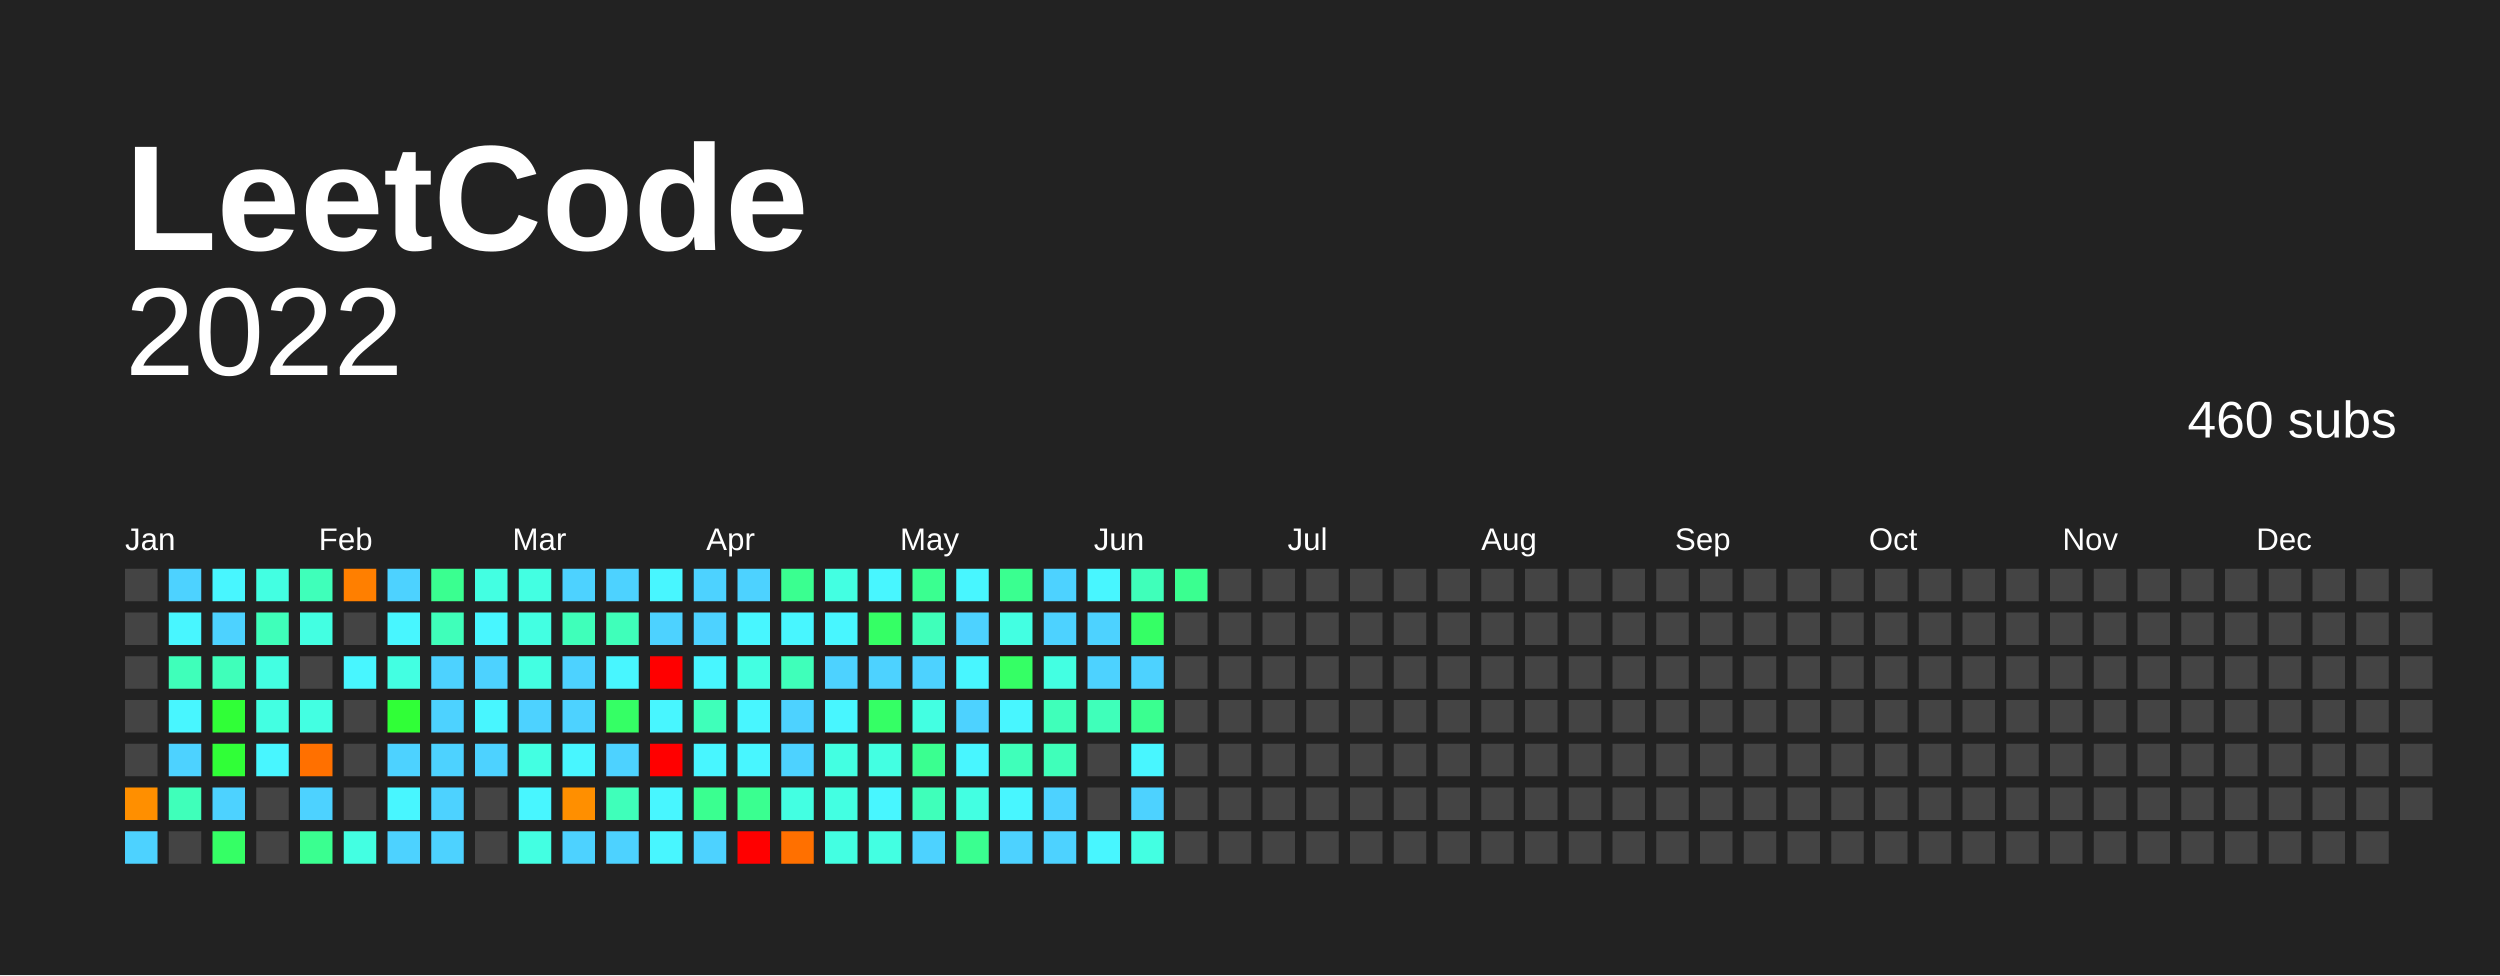
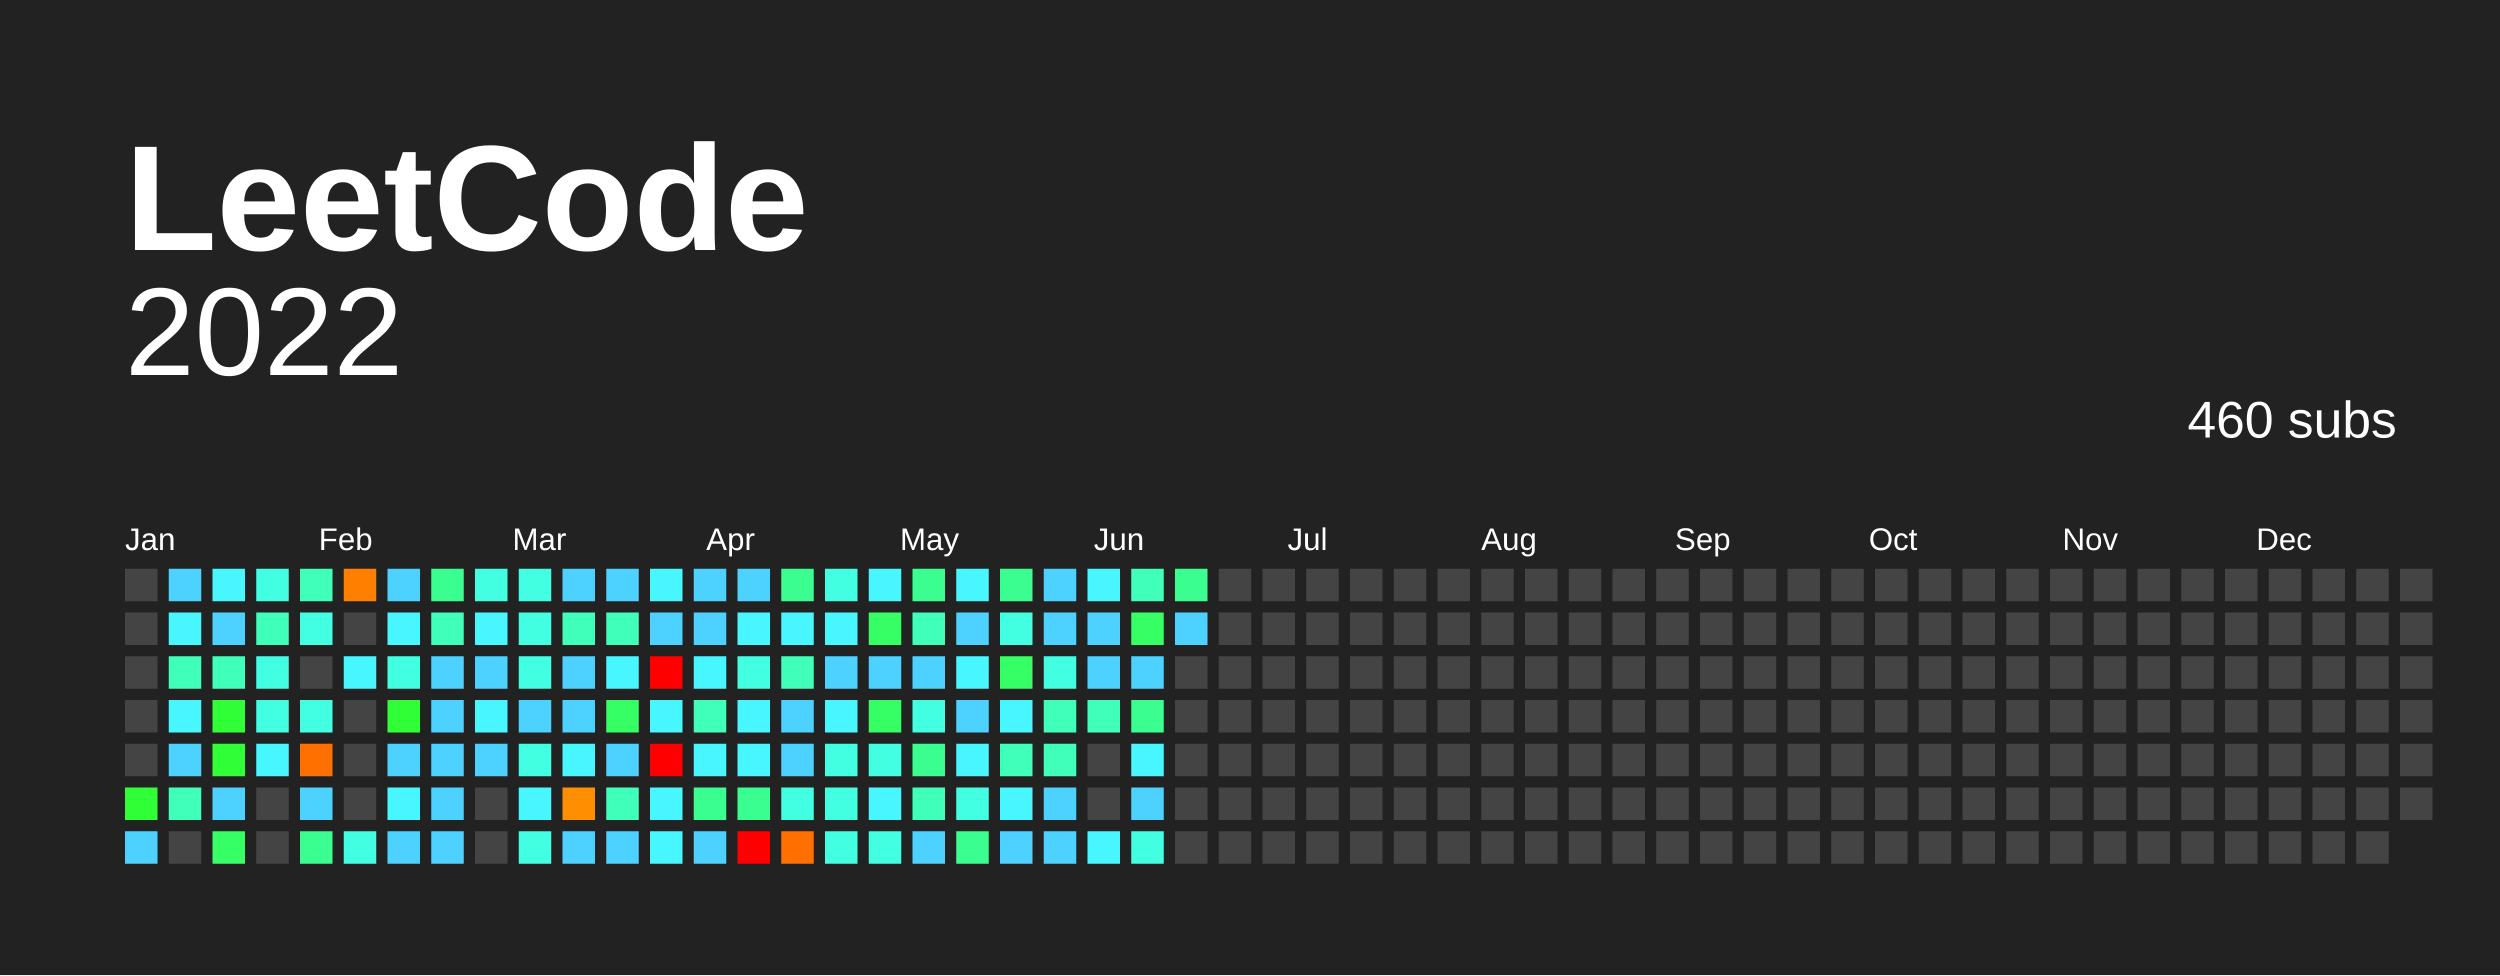
<svg xmlns="http://www.w3.org/2000/svg" baseProfile="full" height="78mm" version="1.1" viewBox="0,0,200,78" width="200mm">
  <defs />
  <rect fill="#222222" height="78" width="200" x="0" y="0" />
  <text fill="#FFFFFF" style="font-size:12px; font-family:Arial; font-weight:bold;" x="10" y="20"> LeetCode</text>
  <text alignment-baseline="hanging" fill="#FFFFFF" style="font-size:10.0px; font-family:Arial;" x="10" y="30">2022</text>
  <text alignment-baseline="hanging" fill="#FFFFFF" style="font-size:4.125px; font-family:Arial;" x="175" y="35">460 subs</text>
  <text fill="#FFFFFF" style="font-size:2.5px; font-family:Arial" x="10.0" y="44">Jan</text>
  <text fill="#FFFFFF" style="font-size:2.5px; font-family:Arial" x="25.5" y="44">Feb</text>
  <text fill="#FFFFFF" style="font-size:2.5px; font-family:Arial" x="41.0" y="44">Mar</text>
  <text fill="#FFFFFF" style="font-size:2.5px; font-family:Arial" x="56.5" y="44">Apr</text>
  <text fill="#FFFFFF" style="font-size:2.5px; font-family:Arial" x="72.0" y="44">May</text>
  <text fill="#FFFFFF" style="font-size:2.5px; font-family:Arial" x="87.5" y="44">Jun</text>
  <text fill="#FFFFFF" style="font-size:2.5px; font-family:Arial" x="103.0" y="44">Jul</text>
  <text fill="#FFFFFF" style="font-size:2.5px; font-family:Arial" x="118.5" y="44">Aug</text>
  <text fill="#FFFFFF" style="font-size:2.5px; font-family:Arial" x="134.0" y="44">Sep</text>
  <text fill="#FFFFFF" style="font-size:2.5px; font-family:Arial" x="149.5" y="44">Oct</text>
  <text fill="#FFFFFF" style="font-size:2.5px; font-family:Arial" x="165.0" y="44">Nov</text>
  <text fill="#FFFFFF" style="font-size:2.5px; font-family:Arial" x="180.5" y="44">Dec</text>
  <rect fill="#444444" height="2.6" width="2.6" x="10.0" y="45.5" />
  <rect fill="#444444" height="2.6" width="2.6" x="10.0" y="49.0" />
  <rect fill="#444444" height="2.6" width="2.6" x="10.0" y="52.5" />
  <rect fill="#444444" height="2.6" width="2.6" x="10.0" y="56.0" />
  <rect fill="#444444" height="2.6" width="2.6" x="10.0" y="59.5" />
-   <rect fill="#ff8f00" height="2.6" width="2.6" x="10.0" y="63.0" />
+   <rect fill="#30ff37" height="2.6" width="2.6" x="10.0" y="63.0" />
  <rect fill="#4dd2ff" height="2.6" width="2.6" x="10.0" y="66.5" />
  <rect fill="#4dd2ff" height="2.6" width="2.6" x="13.5" y="45.5" />
  <rect fill="#48f6ff" height="2.6" width="2.6" x="13.5" y="49.0" />
  <rect fill="#3fffba" height="2.6" width="2.6" x="13.5" y="52.5" />
  <rect fill="#48f6ff" height="2.6" width="2.6" x="13.5" y="56.0" />
  <rect fill="#4dd2ff" height="2.6" width="2.6" x="13.5" y="59.5" />
  <rect fill="#3fffba" height="2.6" width="2.6" x="13.5" y="63.0" />
  <rect fill="#444444" height="2.6" width="2.6" x="13.5" y="66.5" />
  <rect fill="#48f6ff" height="2.6" width="2.6" x="17.0" y="45.5" />
  <rect fill="#4dd2ff" height="2.6" width="2.6" x="17.0" y="49.0" />
  <rect fill="#3fffba" height="2.6" width="2.6" x="17.0" y="52.5" />
  <rect fill="#30ff37" height="2.6" width="2.6" x="17.0" y="56.0" />
  <rect fill="#30ff37" height="2.6" width="2.6" x="17.0" y="59.5" />
  <rect fill="#4dd2ff" height="2.6" width="2.6" x="17.0" y="63.0" />
  <rect fill="#35ff65" height="2.6" width="2.6" x="17.0" y="66.5" />
  <rect fill="#43ffe2" height="2.6" width="2.6" x="20.5" y="45.5" />
  <rect fill="#3fffba" height="2.6" width="2.6" x="20.5" y="49.0" />
  <rect fill="#43ffe2" height="2.6" width="2.6" x="20.5" y="52.5" />
  <rect fill="#43ffe2" height="2.6" width="2.6" x="20.5" y="56.0" />
  <rect fill="#48f6ff" height="2.6" width="2.6" x="20.5" y="59.5" />
  <rect fill="#444444" height="2.6" width="2.6" x="20.5" y="63.0" />
  <rect fill="#444444" height="2.6" width="2.6" x="20.5" y="66.5" />
  <rect fill="#3fffba" height="2.6" width="2.6" x="24.0" y="45.5" />
  <rect fill="#43ffe2" height="2.6" width="2.6" x="24.0" y="49.0" />
  <rect fill="#444444" height="2.6" width="2.6" x="24.0" y="52.5" />
  <rect fill="#43ffe2" height="2.6" width="2.6" x="24.0" y="56.0" />
  <rect fill="#ff7000" height="2.6" width="2.6" x="24.0" y="59.5" />
  <rect fill="#4dd2ff" height="2.6" width="2.6" x="24.0" y="63.0" />
  <rect fill="#3aff90" height="2.6" width="2.6" x="24.0" y="66.5" />
  <rect fill="#ff7f00" height="2.6" width="2.6" x="27.5" y="45.5" />
  <rect fill="#444444" height="2.6" width="2.6" x="27.5" y="49.0" />
  <rect fill="#48f6ff" height="2.6" width="2.6" x="27.5" y="52.5" />
  <rect fill="#444444" height="2.6" width="2.6" x="27.5" y="56.0" />
  <rect fill="#444444" height="2.6" width="2.6" x="27.5" y="59.5" />
  <rect fill="#444444" height="2.6" width="2.6" x="27.5" y="63.0" />
  <rect fill="#43ffe2" height="2.6" width="2.6" x="27.5" y="66.5" />
  <rect fill="#4dd2ff" height="2.6" width="2.6" x="31.0" y="45.5" />
  <rect fill="#48f6ff" height="2.6" width="2.6" x="31.0" y="49.0" />
  <rect fill="#43ffe2" height="2.6" width="2.6" x="31.0" y="52.5" />
  <rect fill="#30ff37" height="2.6" width="2.6" x="31.0" y="56.0" />
  <rect fill="#4dd2ff" height="2.6" width="2.6" x="31.0" y="59.5" />
  <rect fill="#48f6ff" height="2.6" width="2.6" x="31.0" y="63.0" />
  <rect fill="#4dd2ff" height="2.6" width="2.6" x="31.0" y="66.5" />
  <rect fill="#3aff90" height="2.6" width="2.6" x="34.5" y="45.5" />
  <rect fill="#3fffba" height="2.6" width="2.6" x="34.5" y="49.0" />
  <rect fill="#4dd2ff" height="2.6" width="2.6" x="34.5" y="52.5" />
  <rect fill="#4dd2ff" height="2.6" width="2.6" x="34.5" y="56.0" />
  <rect fill="#4dd2ff" height="2.6" width="2.6" x="34.5" y="59.5" />
  <rect fill="#4dd2ff" height="2.6" width="2.6" x="34.5" y="63.0" />
  <rect fill="#4dd2ff" height="2.6" width="2.6" x="34.5" y="66.5" />
  <rect fill="#43ffe2" height="2.6" width="2.6" x="38.0" y="45.5" />
  <rect fill="#48f6ff" height="2.6" width="2.6" x="38.0" y="49.0" />
  <rect fill="#4dd2ff" height="2.6" width="2.6" x="38.0" y="52.5" />
  <rect fill="#48f6ff" height="2.6" width="2.6" x="38.0" y="56.0" />
  <rect fill="#4dd2ff" height="2.6" width="2.6" x="38.0" y="59.5" />
  <rect fill="#444444" height="2.6" width="2.6" x="38.0" y="63.0" />
  <rect fill="#444444" height="2.6" width="2.6" x="38.0" y="66.5" />
  <rect fill="#43ffe2" height="2.6" width="2.6" x="41.5" y="45.5" />
  <rect fill="#43ffe2" height="2.6" width="2.6" x="41.5" y="49.0" />
  <rect fill="#43ffe2" height="2.6" width="2.6" x="41.5" y="52.5" />
  <rect fill="#4dd2ff" height="2.6" width="2.6" x="41.5" y="56.0" />
  <rect fill="#43ffe2" height="2.6" width="2.6" x="41.5" y="59.5" />
  <rect fill="#48f6ff" height="2.6" width="2.6" x="41.5" y="63.0" />
  <rect fill="#43ffe2" height="2.6" width="2.6" x="41.5" y="66.5" />
  <rect fill="#4dd2ff" height="2.6" width="2.6" x="45.0" y="45.5" />
  <rect fill="#3fffba" height="2.6" width="2.6" x="45.0" y="49.0" />
  <rect fill="#4dd2ff" height="2.6" width="2.6" x="45.0" y="52.5" />
  <rect fill="#4dd2ff" height="2.6" width="2.6" x="45.0" y="56.0" />
  <rect fill="#48f6ff" height="2.6" width="2.6" x="45.0" y="59.5" />
  <rect fill="#ff8f00" height="2.6" width="2.6" x="45.0" y="63.0" />
  <rect fill="#4dd2ff" height="2.6" width="2.6" x="45.0" y="66.5" />
  <rect fill="#4dd2ff" height="2.6" width="2.6" x="48.5" y="45.5" />
  <rect fill="#3fffba" height="2.6" width="2.6" x="48.5" y="49.0" />
  <rect fill="#48f6ff" height="2.6" width="2.6" x="48.5" y="52.5" />
  <rect fill="#35ff65" height="2.6" width="2.6" x="48.5" y="56.0" />
  <rect fill="#4dd2ff" height="2.6" width="2.6" x="48.5" y="59.5" />
  <rect fill="#3fffba" height="2.6" width="2.6" x="48.5" y="63.0" />
  <rect fill="#4dd2ff" height="2.6" width="2.6" x="48.5" y="66.5" />
  <rect fill="#48f6ff" height="2.6" width="2.6" x="52.0" y="45.5" />
  <rect fill="#4dd2ff" height="2.6" width="2.6" x="52.0" y="49.0" />
  <rect fill="red" height="2.6" width="2.6" x="52.0" y="52.5" />
  <rect fill="#48f6ff" height="2.6" width="2.6" x="52.0" y="56.0" />
  <rect fill="red" height="2.6" width="2.6" x="52.0" y="59.5" />
  <rect fill="#48f6ff" height="2.6" width="2.6" x="52.0" y="63.0" />
  <rect fill="#48f6ff" height="2.6" width="2.6" x="52.0" y="66.5" />
  <rect fill="#4dd2ff" height="2.6" width="2.6" x="55.5" y="45.5" />
  <rect fill="#4dd2ff" height="2.6" width="2.6" x="55.5" y="49.0" />
  <rect fill="#48f6ff" height="2.6" width="2.6" x="55.5" y="52.5" />
  <rect fill="#3fffba" height="2.6" width="2.6" x="55.5" y="56.0" />
  <rect fill="#48f6ff" height="2.6" width="2.6" x="55.5" y="59.5" />
  <rect fill="#3aff90" height="2.6" width="2.6" x="55.5" y="63.0" />
  <rect fill="#4dd2ff" height="2.6" width="2.6" x="55.5" y="66.5" />
  <rect fill="#4dd2ff" height="2.6" width="2.6" x="59.0" y="45.5" />
  <rect fill="#48f6ff" height="2.6" width="2.6" x="59.0" y="49.0" />
  <rect fill="#43ffe2" height="2.6" width="2.6" x="59.0" y="52.5" />
  <rect fill="#48f6ff" height="2.6" width="2.6" x="59.0" y="56.0" />
  <rect fill="#48f6ff" height="2.6" width="2.6" x="59.0" y="59.5" />
  <rect fill="#3aff90" height="2.6" width="2.6" x="59.0" y="63.0" />
  <rect fill="red" height="2.6" width="2.6" x="59.0" y="66.5" />
  <rect fill="#3aff90" height="2.6" width="2.6" x="62.5" y="45.5" />
  <rect fill="#48f6ff" height="2.6" width="2.6" x="62.5" y="49.0" />
  <rect fill="#3fffba" height="2.6" width="2.6" x="62.5" y="52.5" />
  <rect fill="#4dd2ff" height="2.6" width="2.6" x="62.5" y="56.0" />
  <rect fill="#4dd2ff" height="2.6" width="2.6" x="62.5" y="59.5" />
  <rect fill="#43ffe2" height="2.6" width="2.6" x="62.5" y="63.0" />
  <rect fill="#ff7000" height="2.6" width="2.6" x="62.5" y="66.5" />
  <rect fill="#43ffe2" height="2.6" width="2.6" x="66.0" y="45.5" />
  <rect fill="#48f6ff" height="2.6" width="2.6" x="66.0" y="49.0" />
  <rect fill="#4dd2ff" height="2.6" width="2.6" x="66.0" y="52.5" />
  <rect fill="#48f6ff" height="2.6" width="2.6" x="66.0" y="56.0" />
  <rect fill="#43ffe2" height="2.6" width="2.6" x="66.0" y="59.5" />
  <rect fill="#43ffe2" height="2.6" width="2.6" x="66.0" y="63.0" />
  <rect fill="#43ffe2" height="2.6" width="2.6" x="66.0" y="66.5" />
  <rect fill="#48f6ff" height="2.6" width="2.6" x="69.5" y="45.5" />
  <rect fill="#35ff65" height="2.6" width="2.6" x="69.5" y="49.0" />
  <rect fill="#4dd2ff" height="2.6" width="2.6" x="69.5" y="52.5" />
  <rect fill="#35ff65" height="2.6" width="2.6" x="69.5" y="56.0" />
  <rect fill="#43ffe2" height="2.6" width="2.6" x="69.5" y="59.5" />
  <rect fill="#48f6ff" height="2.6" width="2.6" x="69.5" y="63.0" />
  <rect fill="#43ffe2" height="2.6" width="2.6" x="69.5" y="66.5" />
  <rect fill="#3aff90" height="2.6" width="2.6" x="73.0" y="45.5" />
  <rect fill="#3fffba" height="2.6" width="2.6" x="73.0" y="49.0" />
  <rect fill="#4dd2ff" height="2.6" width="2.6" x="73.0" y="52.5" />
  <rect fill="#43ffe2" height="2.6" width="2.6" x="73.0" y="56.0" />
  <rect fill="#3aff90" height="2.6" width="2.6" x="73.0" y="59.5" />
  <rect fill="#3fffba" height="2.6" width="2.6" x="73.0" y="63.0" />
  <rect fill="#4dd2ff" height="2.6" width="2.6" x="73.0" y="66.5" />
  <rect fill="#48f6ff" height="2.6" width="2.6" x="76.5" y="45.5" />
  <rect fill="#4dd2ff" height="2.6" width="2.6" x="76.5" y="49.0" />
  <rect fill="#48f6ff" height="2.6" width="2.6" x="76.5" y="52.5" />
  <rect fill="#4dd2ff" height="2.6" width="2.6" x="76.5" y="56.0" />
  <rect fill="#48f6ff" height="2.6" width="2.6" x="76.5" y="59.5" />
  <rect fill="#43ffe2" height="2.6" width="2.6" x="76.5" y="63.0" />
  <rect fill="#3aff90" height="2.6" width="2.6" x="76.5" y="66.5" />
  <rect fill="#3aff90" height="2.6" width="2.6" x="80.0" y="45.5" />
  <rect fill="#43ffe2" height="2.6" width="2.6" x="80.0" y="49.0" />
  <rect fill="#35ff65" height="2.6" width="2.6" x="80.0" y="52.5" />
  <rect fill="#48f6ff" height="2.6" width="2.6" x="80.0" y="56.0" />
  <rect fill="#3fffba" height="2.6" width="2.6" x="80.0" y="59.5" />
  <rect fill="#48f6ff" height="2.6" width="2.6" x="80.0" y="63.0" />
  <rect fill="#4dd2ff" height="2.6" width="2.6" x="80.0" y="66.5" />
  <rect fill="#4dd2ff" height="2.6" width="2.6" x="83.5" y="45.5" />
  <rect fill="#4dd2ff" height="2.6" width="2.6" x="83.5" y="49.0" />
  <rect fill="#43ffe2" height="2.6" width="2.6" x="83.5" y="52.5" />
  <rect fill="#3fffba" height="2.6" width="2.6" x="83.5" y="56.0" />
  <rect fill="#3fffba" height="2.6" width="2.6" x="83.5" y="59.5" />
  <rect fill="#4dd2ff" height="2.6" width="2.6" x="83.5" y="63.0" />
  <rect fill="#4dd2ff" height="2.6" width="2.6" x="83.5" y="66.5" />
  <rect fill="#48f6ff" height="2.6" width="2.6" x="87.0" y="45.5" />
  <rect fill="#4dd2ff" height="2.6" width="2.6" x="87.0" y="49.0" />
  <rect fill="#4dd2ff" height="2.6" width="2.6" x="87.0" y="52.5" />
  <rect fill="#3fffba" height="2.6" width="2.6" x="87.0" y="56.0" />
  <rect fill="#444444" height="2.6" width="2.6" x="87.0" y="59.5" />
  <rect fill="#444444" height="2.6" width="2.6" x="87.0" y="63.0" />
  <rect fill="#48f6ff" height="2.6" width="2.6" x="87.0" y="66.5" />
  <rect fill="#3fffba" height="2.6" width="2.6" x="90.5" y="45.5" />
  <rect fill="#35ff65" height="2.6" width="2.6" x="90.5" y="49.0" />
  <rect fill="#4dd2ff" height="2.6" width="2.6" x="90.5" y="52.5" />
  <rect fill="#3aff90" height="2.6" width="2.6" x="90.5" y="56.0" />
  <rect fill="#48f6ff" height="2.6" width="2.6" x="90.5" y="59.5" />
  <rect fill="#4dd2ff" height="2.6" width="2.6" x="90.5" y="63.0" />
  <rect fill="#43ffe2" height="2.6" width="2.6" x="90.5" y="66.5" />
  <rect fill="#3aff90" height="2.6" width="2.6" x="94.0" y="45.5" />
-   <rect fill="#444444" height="2.6" width="2.6" x="94.0" y="49.0" />
+   <rect fill="#4dd2ff" height="2.6" width="2.6" x="94.0" y="49.0" />
  <rect fill="#444444" height="2.6" width="2.6" x="94.0" y="52.5" />
  <rect fill="#444444" height="2.6" width="2.6" x="94.0" y="56.0" />
  <rect fill="#444444" height="2.6" width="2.6" x="94.0" y="59.5" />
  <rect fill="#444444" height="2.6" width="2.6" x="94.0" y="63.0" />
  <rect fill="#444444" height="2.6" width="2.6" x="94.0" y="66.5" />
  <rect fill="#444444" height="2.6" width="2.6" x="97.5" y="45.5" />
  <rect fill="#444444" height="2.6" width="2.6" x="97.5" y="49.0" />
  <rect fill="#444444" height="2.6" width="2.6" x="97.5" y="52.5" />
  <rect fill="#444444" height="2.6" width="2.6" x="97.5" y="56.0" />
  <rect fill="#444444" height="2.6" width="2.6" x="97.5" y="59.5" />
  <rect fill="#444444" height="2.6" width="2.6" x="97.5" y="63.0" />
  <rect fill="#444444" height="2.6" width="2.6" x="97.5" y="66.5" />
  <rect fill="#444444" height="2.6" width="2.6" x="101.0" y="45.5" />
  <rect fill="#444444" height="2.6" width="2.6" x="101.0" y="49.0" />
  <rect fill="#444444" height="2.6" width="2.6" x="101.0" y="52.5" />
  <rect fill="#444444" height="2.6" width="2.6" x="101.0" y="56.0" />
  <rect fill="#444444" height="2.6" width="2.6" x="101.0" y="59.5" />
  <rect fill="#444444" height="2.6" width="2.6" x="101.0" y="63.0" />
  <rect fill="#444444" height="2.6" width="2.6" x="101.0" y="66.5" />
  <rect fill="#444444" height="2.6" width="2.6" x="104.5" y="45.5" />
  <rect fill="#444444" height="2.6" width="2.6" x="104.5" y="49.0" />
  <rect fill="#444444" height="2.6" width="2.6" x="104.5" y="52.5" />
  <rect fill="#444444" height="2.6" width="2.6" x="104.5" y="56.0" />
  <rect fill="#444444" height="2.6" width="2.6" x="104.5" y="59.5" />
  <rect fill="#444444" height="2.6" width="2.6" x="104.5" y="63.0" />
  <rect fill="#444444" height="2.6" width="2.6" x="104.5" y="66.5" />
  <rect fill="#444444" height="2.6" width="2.6" x="108.0" y="45.5" />
  <rect fill="#444444" height="2.6" width="2.6" x="108.0" y="49.0" />
  <rect fill="#444444" height="2.6" width="2.6" x="108.0" y="52.5" />
  <rect fill="#444444" height="2.6" width="2.6" x="108.0" y="56.0" />
  <rect fill="#444444" height="2.6" width="2.6" x="108.0" y="59.5" />
  <rect fill="#444444" height="2.6" width="2.6" x="108.0" y="63.0" />
  <rect fill="#444444" height="2.6" width="2.6" x="108.0" y="66.5" />
  <rect fill="#444444" height="2.6" width="2.6" x="111.5" y="45.5" />
  <rect fill="#444444" height="2.6" width="2.6" x="111.5" y="49.0" />
  <rect fill="#444444" height="2.6" width="2.6" x="111.5" y="52.5" />
  <rect fill="#444444" height="2.6" width="2.6" x="111.5" y="56.0" />
  <rect fill="#444444" height="2.6" width="2.6" x="111.5" y="59.5" />
  <rect fill="#444444" height="2.6" width="2.6" x="111.5" y="63.0" />
  <rect fill="#444444" height="2.6" width="2.6" x="111.5" y="66.5" />
  <rect fill="#444444" height="2.6" width="2.6" x="115.0" y="45.5" />
  <rect fill="#444444" height="2.6" width="2.6" x="115.0" y="49.0" />
  <rect fill="#444444" height="2.6" width="2.6" x="115.0" y="52.5" />
  <rect fill="#444444" height="2.6" width="2.6" x="115.0" y="56.0" />
  <rect fill="#444444" height="2.6" width="2.6" x="115.0" y="59.5" />
  <rect fill="#444444" height="2.6" width="2.6" x="115.0" y="63.0" />
  <rect fill="#444444" height="2.6" width="2.6" x="115.0" y="66.5" />
  <rect fill="#444444" height="2.6" width="2.6" x="118.5" y="45.5" />
  <rect fill="#444444" height="2.6" width="2.6" x="118.5" y="49.0" />
  <rect fill="#444444" height="2.6" width="2.6" x="118.5" y="52.5" />
  <rect fill="#444444" height="2.6" width="2.6" x="118.5" y="56.0" />
  <rect fill="#444444" height="2.6" width="2.6" x="118.5" y="59.5" />
  <rect fill="#444444" height="2.6" width="2.6" x="118.5" y="63.0" />
  <rect fill="#444444" height="2.6" width="2.6" x="118.5" y="66.5" />
  <rect fill="#444444" height="2.6" width="2.6" x="122.0" y="45.5" />
  <rect fill="#444444" height="2.6" width="2.6" x="122.0" y="49.0" />
  <rect fill="#444444" height="2.6" width="2.6" x="122.0" y="52.5" />
  <rect fill="#444444" height="2.6" width="2.6" x="122.0" y="56.0" />
  <rect fill="#444444" height="2.6" width="2.6" x="122.0" y="59.5" />
  <rect fill="#444444" height="2.6" width="2.6" x="122.0" y="63.0" />
  <rect fill="#444444" height="2.6" width="2.6" x="122.0" y="66.5" />
  <rect fill="#444444" height="2.6" width="2.6" x="125.5" y="45.5" />
  <rect fill="#444444" height="2.6" width="2.6" x="125.5" y="49.0" />
  <rect fill="#444444" height="2.6" width="2.6" x="125.5" y="52.5" />
  <rect fill="#444444" height="2.6" width="2.6" x="125.5" y="56.0" />
  <rect fill="#444444" height="2.6" width="2.6" x="125.5" y="59.5" />
  <rect fill="#444444" height="2.6" width="2.6" x="125.5" y="63.0" />
  <rect fill="#444444" height="2.6" width="2.6" x="125.5" y="66.5" />
  <rect fill="#444444" height="2.6" width="2.6" x="129.0" y="45.5" />
  <rect fill="#444444" height="2.6" width="2.6" x="129.0" y="49.0" />
  <rect fill="#444444" height="2.6" width="2.6" x="129.0" y="52.5" />
  <rect fill="#444444" height="2.6" width="2.6" x="129.0" y="56.0" />
  <rect fill="#444444" height="2.6" width="2.6" x="129.0" y="59.5" />
  <rect fill="#444444" height="2.6" width="2.6" x="129.0" y="63.0" />
  <rect fill="#444444" height="2.6" width="2.6" x="129.0" y="66.5" />
  <rect fill="#444444" height="2.6" width="2.6" x="132.5" y="45.5" />
  <rect fill="#444444" height="2.6" width="2.6" x="132.5" y="49.0" />
  <rect fill="#444444" height="2.6" width="2.6" x="132.5" y="52.5" />
  <rect fill="#444444" height="2.6" width="2.6" x="132.5" y="56.0" />
  <rect fill="#444444" height="2.6" width="2.6" x="132.5" y="59.5" />
  <rect fill="#444444" height="2.6" width="2.6" x="132.5" y="63.0" />
  <rect fill="#444444" height="2.6" width="2.6" x="132.5" y="66.5" />
  <rect fill="#444444" height="2.6" width="2.6" x="136.0" y="45.5" />
  <rect fill="#444444" height="2.6" width="2.6" x="136.0" y="49.0" />
  <rect fill="#444444" height="2.6" width="2.6" x="136.0" y="52.5" />
  <rect fill="#444444" height="2.6" width="2.6" x="136.0" y="56.0" />
  <rect fill="#444444" height="2.6" width="2.6" x="136.0" y="59.5" />
  <rect fill="#444444" height="2.6" width="2.6" x="136.0" y="63.0" />
  <rect fill="#444444" height="2.6" width="2.6" x="136.0" y="66.5" />
  <rect fill="#444444" height="2.6" width="2.6" x="139.5" y="45.5" />
  <rect fill="#444444" height="2.6" width="2.6" x="139.5" y="49.0" />
  <rect fill="#444444" height="2.6" width="2.6" x="139.5" y="52.5" />
  <rect fill="#444444" height="2.6" width="2.6" x="139.5" y="56.0" />
  <rect fill="#444444" height="2.6" width="2.6" x="139.5" y="59.5" />
  <rect fill="#444444" height="2.6" width="2.6" x="139.5" y="63.0" />
  <rect fill="#444444" height="2.6" width="2.6" x="139.5" y="66.5" />
  <rect fill="#444444" height="2.6" width="2.6" x="143.0" y="45.5" />
  <rect fill="#444444" height="2.6" width="2.6" x="143.0" y="49.0" />
  <rect fill="#444444" height="2.6" width="2.6" x="143.0" y="52.5" />
  <rect fill="#444444" height="2.6" width="2.6" x="143.0" y="56.0" />
  <rect fill="#444444" height="2.6" width="2.6" x="143.0" y="59.5" />
  <rect fill="#444444" height="2.6" width="2.6" x="143.0" y="63.0" />
  <rect fill="#444444" height="2.6" width="2.6" x="143.0" y="66.5" />
  <rect fill="#444444" height="2.6" width="2.6" x="146.5" y="45.5" />
  <rect fill="#444444" height="2.6" width="2.6" x="146.5" y="49.0" />
  <rect fill="#444444" height="2.6" width="2.6" x="146.5" y="52.5" />
  <rect fill="#444444" height="2.6" width="2.6" x="146.5" y="56.0" />
  <rect fill="#444444" height="2.6" width="2.6" x="146.5" y="59.5" />
  <rect fill="#444444" height="2.6" width="2.6" x="146.5" y="63.0" />
  <rect fill="#444444" height="2.6" width="2.6" x="146.5" y="66.5" />
  <rect fill="#444444" height="2.6" width="2.6" x="150.0" y="45.5" />
  <rect fill="#444444" height="2.6" width="2.6" x="150.0" y="49.0" />
  <rect fill="#444444" height="2.6" width="2.6" x="150.0" y="52.5" />
  <rect fill="#444444" height="2.6" width="2.6" x="150.0" y="56.0" />
  <rect fill="#444444" height="2.6" width="2.6" x="150.0" y="59.5" />
  <rect fill="#444444" height="2.6" width="2.6" x="150.0" y="63.0" />
  <rect fill="#444444" height="2.6" width="2.6" x="150.0" y="66.5" />
  <rect fill="#444444" height="2.6" width="2.6" x="153.5" y="45.5" />
  <rect fill="#444444" height="2.6" width="2.6" x="153.5" y="49.0" />
  <rect fill="#444444" height="2.6" width="2.6" x="153.5" y="52.5" />
  <rect fill="#444444" height="2.6" width="2.6" x="153.5" y="56.0" />
  <rect fill="#444444" height="2.6" width="2.6" x="153.5" y="59.5" />
  <rect fill="#444444" height="2.6" width="2.6" x="153.5" y="63.0" />
  <rect fill="#444444" height="2.6" width="2.6" x="153.5" y="66.5" />
  <rect fill="#444444" height="2.6" width="2.6" x="157.0" y="45.5" />
  <rect fill="#444444" height="2.6" width="2.6" x="157.0" y="49.0" />
  <rect fill="#444444" height="2.6" width="2.6" x="157.0" y="52.5" />
  <rect fill="#444444" height="2.6" width="2.6" x="157.0" y="56.0" />
  <rect fill="#444444" height="2.6" width="2.6" x="157.0" y="59.5" />
  <rect fill="#444444" height="2.6" width="2.6" x="157.0" y="63.0" />
  <rect fill="#444444" height="2.6" width="2.6" x="157.0" y="66.5" />
  <rect fill="#444444" height="2.6" width="2.6" x="160.5" y="45.5" />
  <rect fill="#444444" height="2.6" width="2.6" x="160.5" y="49.0" />
  <rect fill="#444444" height="2.6" width="2.6" x="160.5" y="52.5" />
  <rect fill="#444444" height="2.6" width="2.6" x="160.5" y="56.0" />
  <rect fill="#444444" height="2.6" width="2.6" x="160.5" y="59.5" />
  <rect fill="#444444" height="2.6" width="2.6" x="160.5" y="63.0" />
  <rect fill="#444444" height="2.6" width="2.6" x="160.5" y="66.5" />
  <rect fill="#444444" height="2.6" width="2.6" x="164.0" y="45.5" />
  <rect fill="#444444" height="2.6" width="2.6" x="164.0" y="49.0" />
  <rect fill="#444444" height="2.6" width="2.6" x="164.0" y="52.5" />
  <rect fill="#444444" height="2.6" width="2.6" x="164.0" y="56.0" />
  <rect fill="#444444" height="2.6" width="2.6" x="164.0" y="59.5" />
  <rect fill="#444444" height="2.6" width="2.6" x="164.0" y="63.0" />
  <rect fill="#444444" height="2.6" width="2.6" x="164.0" y="66.5" />
  <rect fill="#444444" height="2.6" width="2.6" x="167.5" y="45.5" />
  <rect fill="#444444" height="2.6" width="2.6" x="167.5" y="49.0" />
  <rect fill="#444444" height="2.6" width="2.6" x="167.5" y="52.5" />
  <rect fill="#444444" height="2.6" width="2.6" x="167.5" y="56.0" />
  <rect fill="#444444" height="2.6" width="2.6" x="167.5" y="59.5" />
  <rect fill="#444444" height="2.6" width="2.6" x="167.5" y="63.0" />
  <rect fill="#444444" height="2.6" width="2.6" x="167.5" y="66.5" />
  <rect fill="#444444" height="2.6" width="2.6" x="171.0" y="45.5" />
  <rect fill="#444444" height="2.6" width="2.6" x="171.0" y="49.0" />
  <rect fill="#444444" height="2.6" width="2.6" x="171.0" y="52.5" />
  <rect fill="#444444" height="2.6" width="2.6" x="171.0" y="56.0" />
  <rect fill="#444444" height="2.6" width="2.6" x="171.0" y="59.5" />
  <rect fill="#444444" height="2.6" width="2.6" x="171.0" y="63.0" />
  <rect fill="#444444" height="2.6" width="2.6" x="171.0" y="66.5" />
  <rect fill="#444444" height="2.6" width="2.6" x="174.5" y="45.5" />
  <rect fill="#444444" height="2.6" width="2.6" x="174.5" y="49.0" />
  <rect fill="#444444" height="2.6" width="2.6" x="174.5" y="52.5" />
  <rect fill="#444444" height="2.6" width="2.6" x="174.5" y="56.0" />
  <rect fill="#444444" height="2.6" width="2.6" x="174.5" y="59.5" />
  <rect fill="#444444" height="2.6" width="2.6" x="174.5" y="63.0" />
  <rect fill="#444444" height="2.6" width="2.6" x="174.5" y="66.5" />
  <rect fill="#444444" height="2.6" width="2.6" x="178.0" y="45.5" />
  <rect fill="#444444" height="2.6" width="2.6" x="178.0" y="49.0" />
  <rect fill="#444444" height="2.6" width="2.6" x="178.0" y="52.5" />
  <rect fill="#444444" height="2.6" width="2.6" x="178.0" y="56.0" />
  <rect fill="#444444" height="2.6" width="2.6" x="178.0" y="59.5" />
  <rect fill="#444444" height="2.6" width="2.6" x="178.0" y="63.0" />
  <rect fill="#444444" height="2.6" width="2.6" x="178.0" y="66.5" />
  <rect fill="#444444" height="2.6" width="2.6" x="181.5" y="45.5" />
  <rect fill="#444444" height="2.6" width="2.6" x="181.5" y="49.0" />
  <rect fill="#444444" height="2.6" width="2.6" x="181.5" y="52.5" />
  <rect fill="#444444" height="2.6" width="2.6" x="181.5" y="56.0" />
  <rect fill="#444444" height="2.6" width="2.6" x="181.5" y="59.5" />
  <rect fill="#444444" height="2.6" width="2.6" x="181.5" y="63.0" />
  <rect fill="#444444" height="2.6" width="2.6" x="181.5" y="66.5" />
  <rect fill="#444444" height="2.6" width="2.6" x="185.0" y="45.5" />
  <rect fill="#444444" height="2.6" width="2.6" x="185.0" y="49.0" />
  <rect fill="#444444" height="2.6" width="2.6" x="185.0" y="52.5" />
  <rect fill="#444444" height="2.6" width="2.6" x="185.0" y="56.0" />
  <rect fill="#444444" height="2.6" width="2.6" x="185.0" y="59.5" />
  <rect fill="#444444" height="2.6" width="2.6" x="185.0" y="63.0" />
  <rect fill="#444444" height="2.6" width="2.6" x="185.0" y="66.5" />
  <rect fill="#444444" height="2.6" width="2.6" x="188.5" y="45.5" />
  <rect fill="#444444" height="2.6" width="2.6" x="188.5" y="49.0" />
  <rect fill="#444444" height="2.6" width="2.6" x="188.5" y="52.5" />
  <rect fill="#444444" height="2.6" width="2.6" x="188.5" y="56.0" />
  <rect fill="#444444" height="2.6" width="2.6" x="188.5" y="59.5" />
  <rect fill="#444444" height="2.6" width="2.6" x="188.5" y="63.0" />
  <rect fill="#444444" height="2.6" width="2.6" x="188.5" y="66.5" />
  <rect fill="#444444" height="2.6" width="2.6" x="192.0" y="45.5" />
  <rect fill="#444444" height="2.6" width="2.6" x="192.0" y="49.0" />
  <rect fill="#444444" height="2.6" width="2.6" x="192.0" y="52.5" />
  <rect fill="#444444" height="2.6" width="2.6" x="192.0" y="56.0" />
  <rect fill="#444444" height="2.6" width="2.6" x="192.0" y="59.5" />
  <rect fill="#444444" height="2.6" width="2.6" x="192.0" y="63.0" />
</svg>
